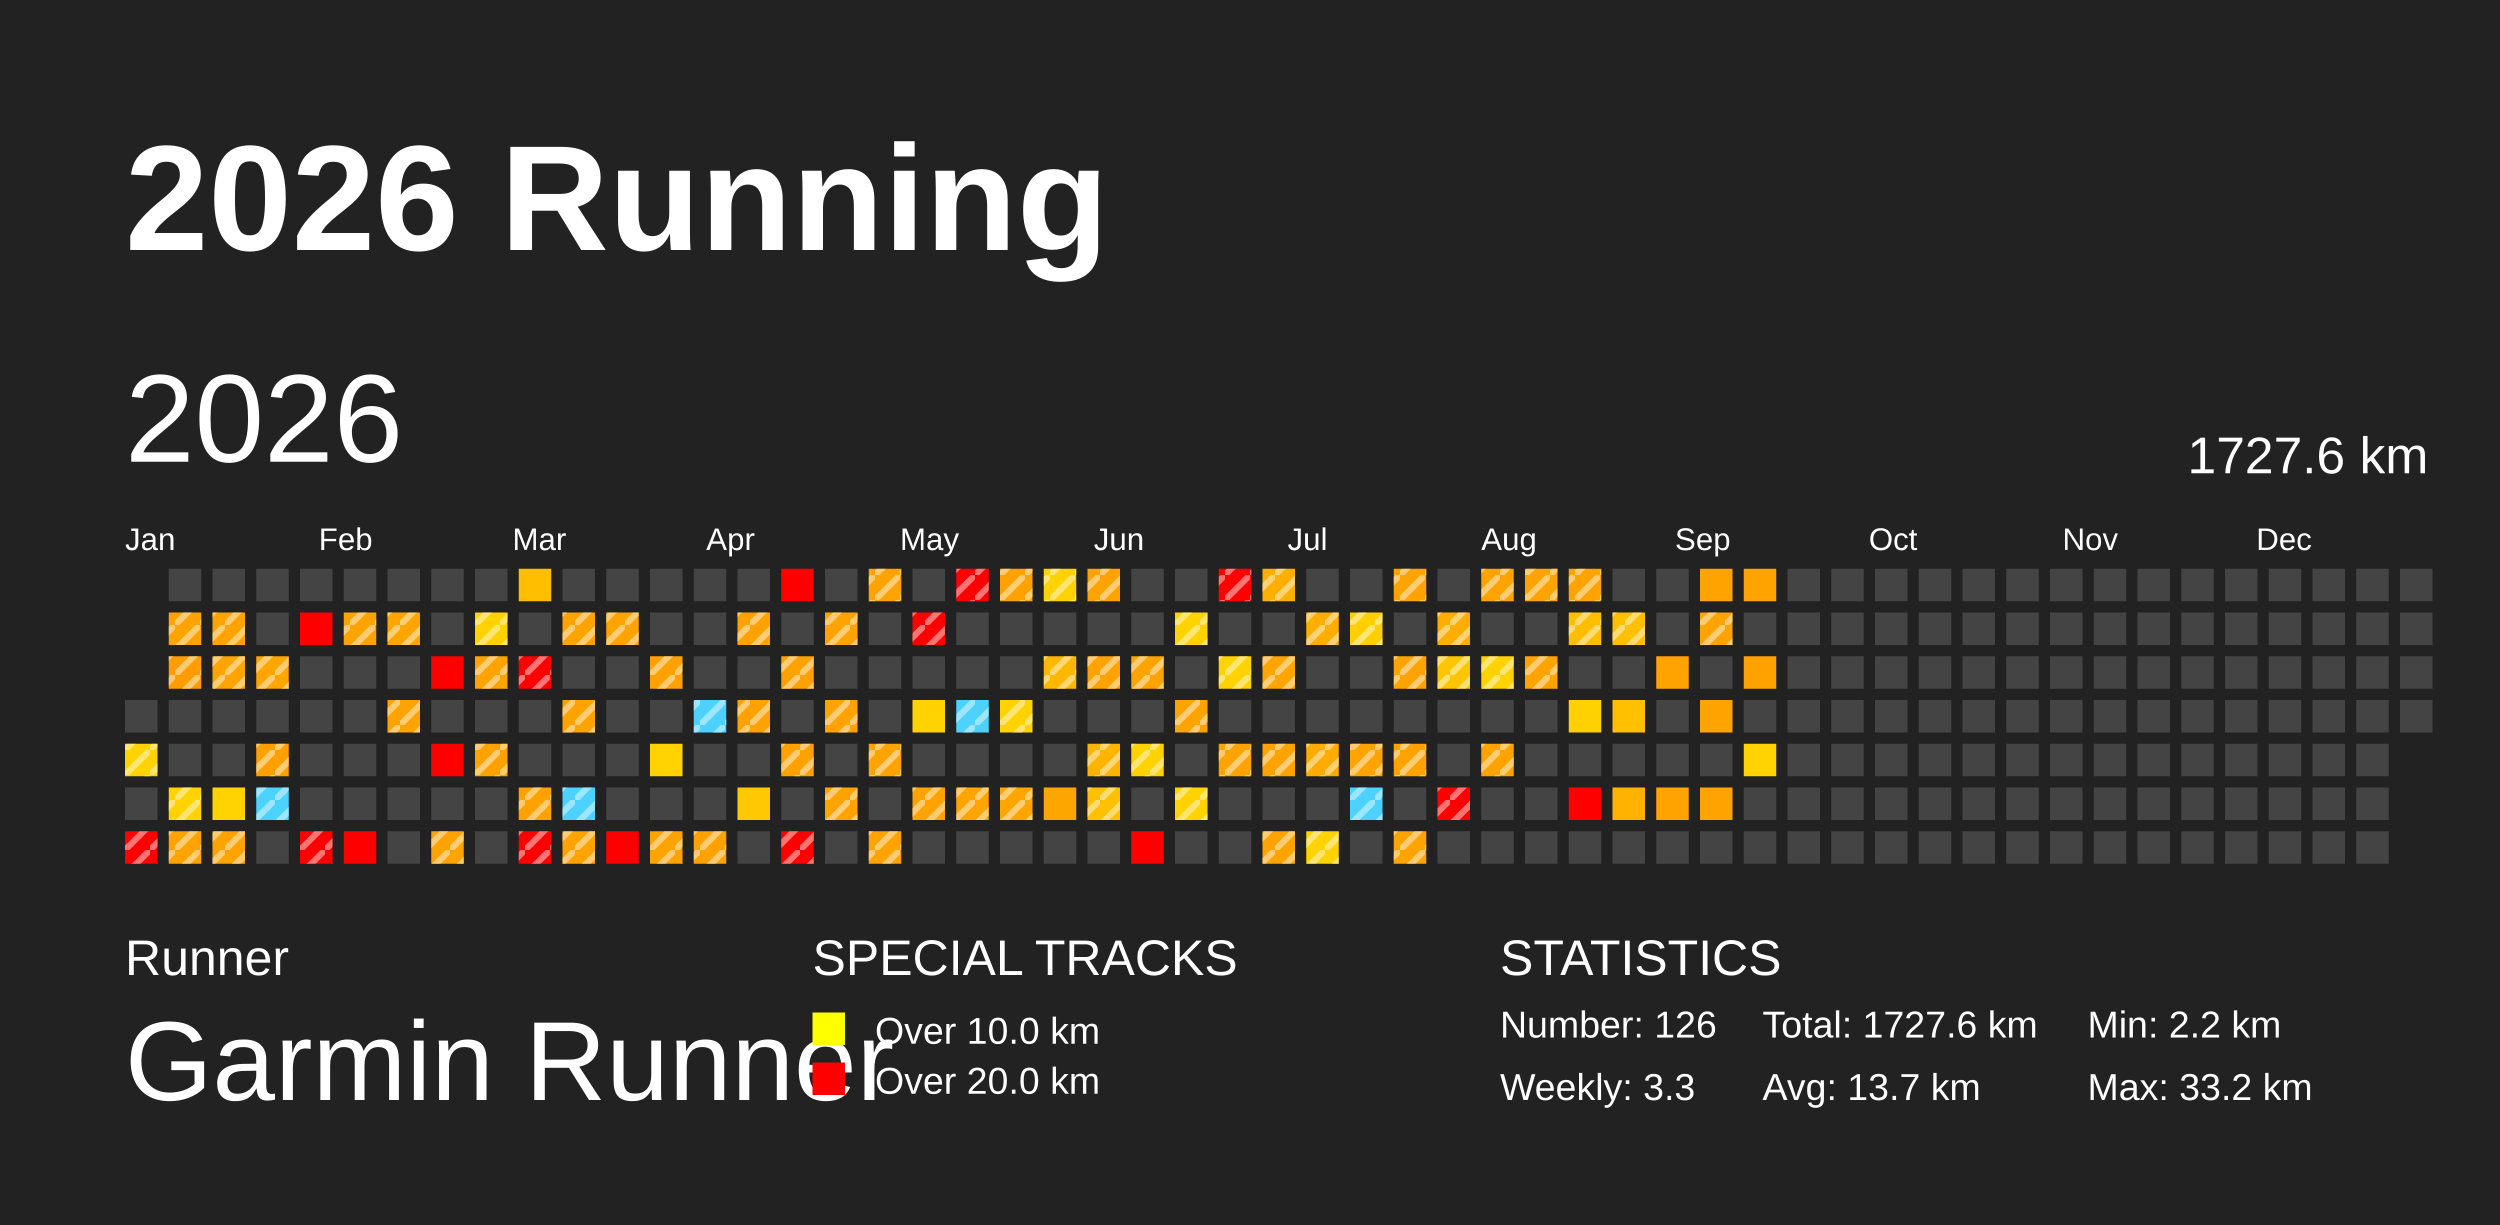
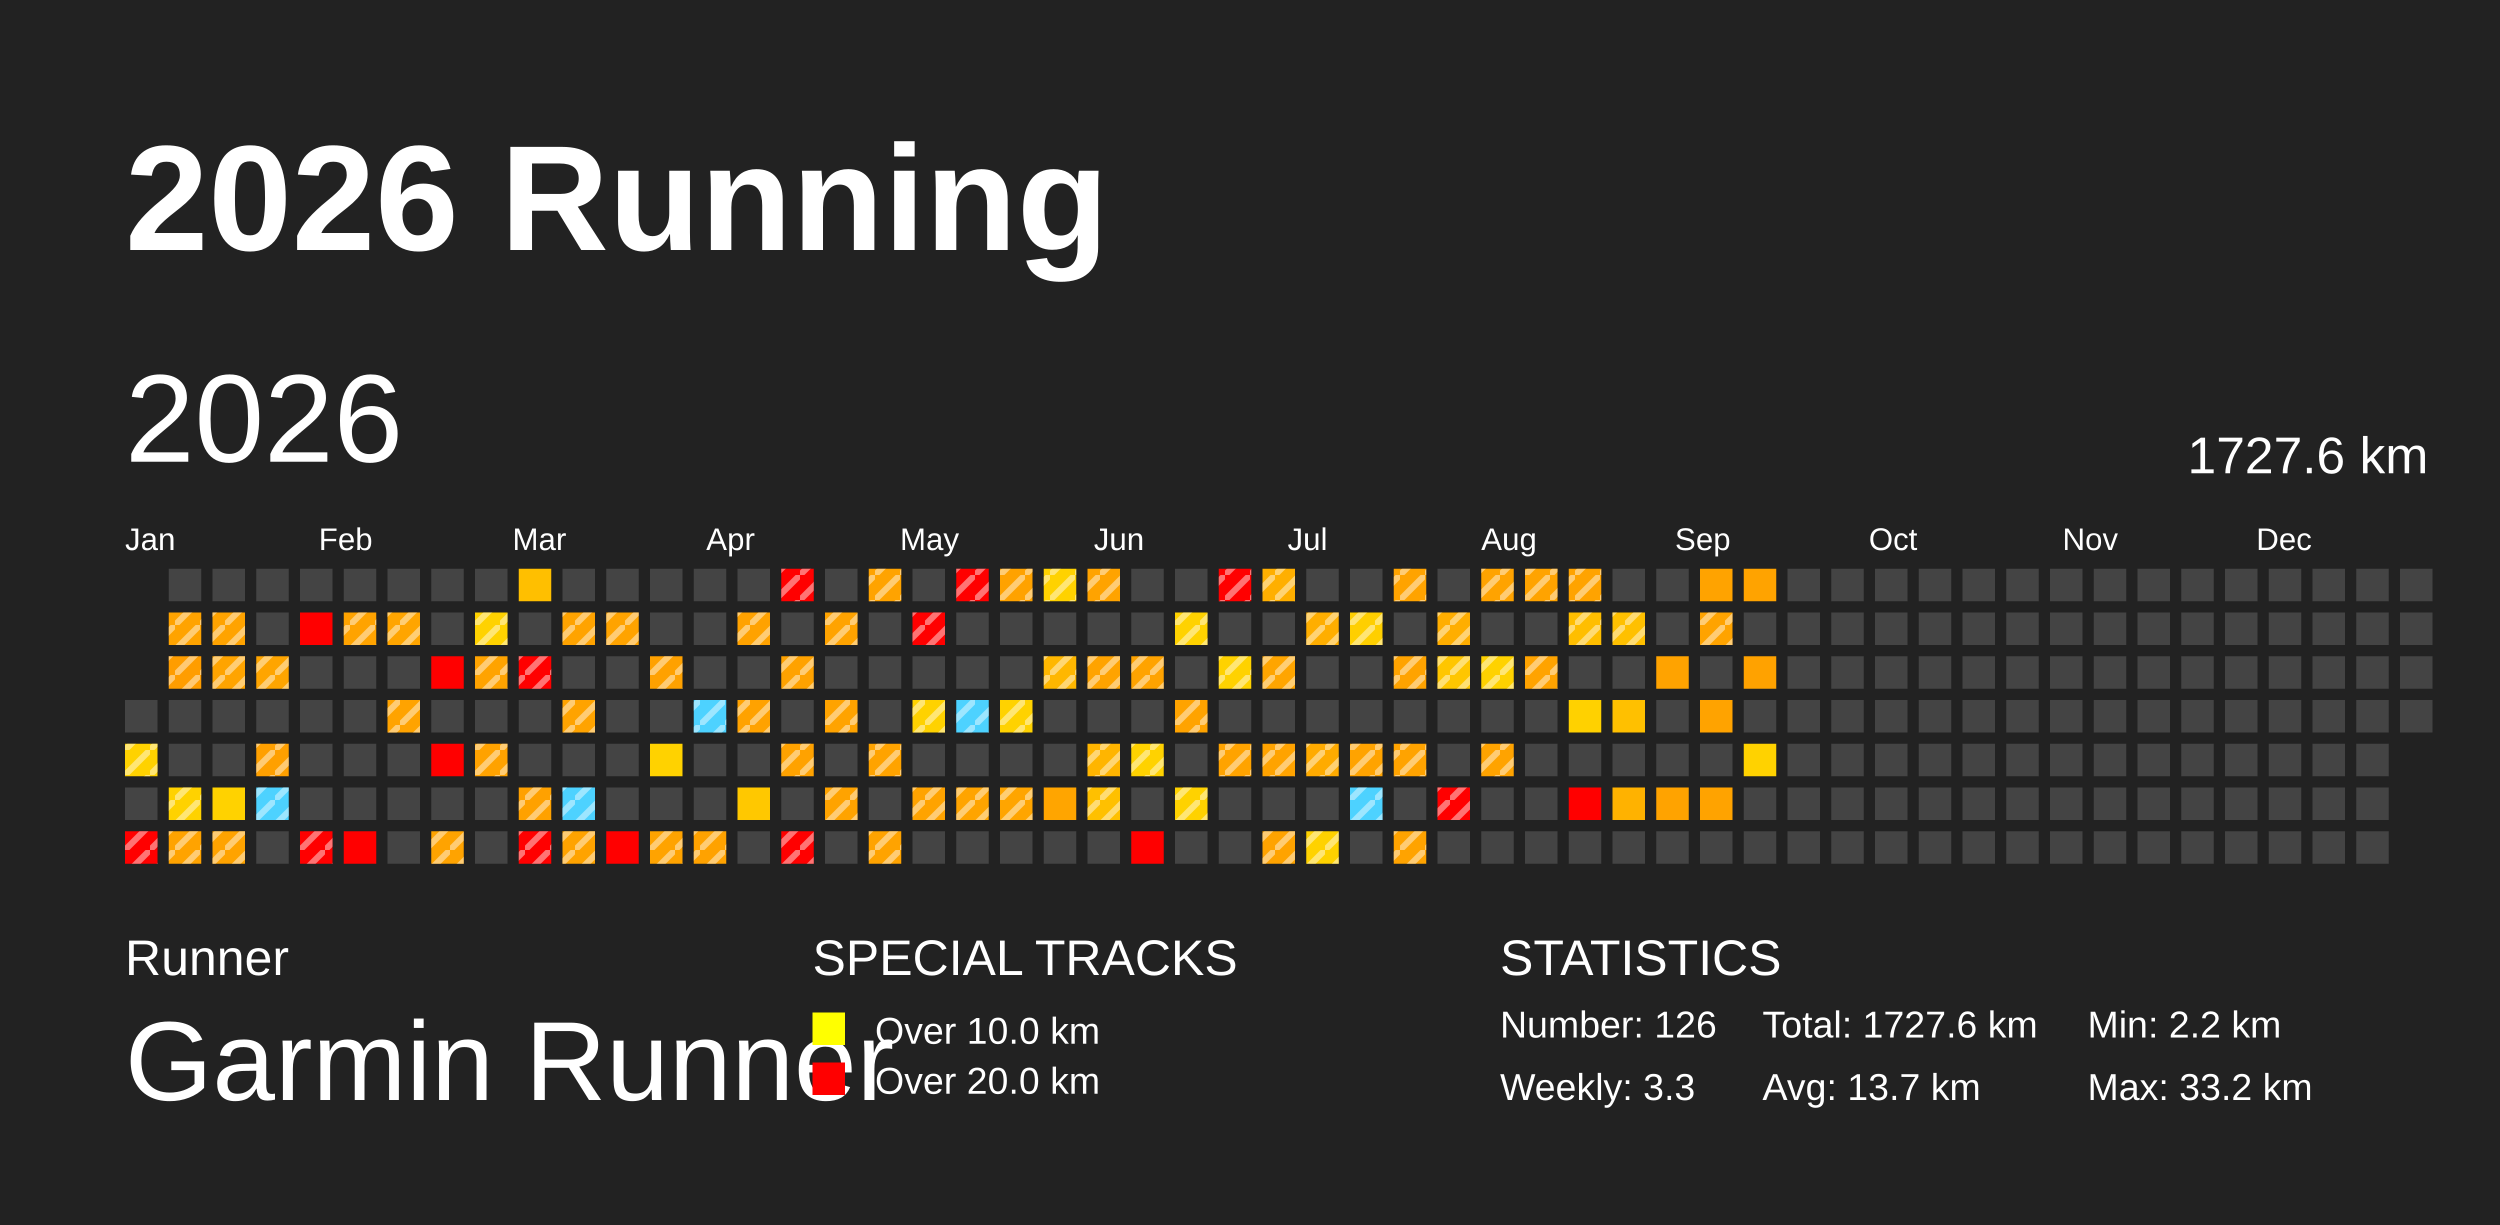
<svg xmlns="http://www.w3.org/2000/svg" baseProfile="full" height="98mm" version="1.1" viewBox="0,0,200,98" width="200mm">
  <defs>
    <pattern height="2" id="indoor-stripe" patternUnits="userSpaceOnUse" width="2">
      <line stroke="white" stroke-opacity="0.45" stroke-width="0.5" x1="0" x2="2" y1="2" y2="0" />
    </pattern>
  </defs>
  <rect fill="#222222" height="98" width="200" x="0" y="0" />
  <text fill="#FFFFFF" style="font-size:12px; font-family:Arial; font-weight:bold;" x="10" y="20">2026 Running</text>
  <text fill="#FFFFFF" style="font-size:4px; font-family:Arial" x="10" y="78">Runner</text>
  <text fill="#FFFFFF" style="font-size:9px; font-family:Arial" x="10" y="88">Garmin Runner</text>
  <text fill="#FFFFFF" style="font-size:4px; font-family:Arial" x="65" y="78">SPECIAL TRACKS</text>
  <rect fill="yellow" height="2.6" width="2.6" x="65" y="81" />
  <text fill="#FFFFFF" style="font-size:3px; font-family:Arial" x="70" y="83.5">Over 10.0 km</text>
  <rect fill="red" height="2.6" width="2.6" x="65" y="85" />
  <text fill="#FFFFFF" style="font-size:3px; font-family:Arial" x="70" y="87.5">Over 20.0 km</text>
  <text fill="#FFFFFF" style="font-size:4px; font-family:Arial" x="120" y="78">STATISTICS</text>
  <text fill="#FFFFFF" style="font-size:3px; font-family:Arial" x="120" y="83">Number: 126</text>
  <text fill="#FFFFFF" style="font-size:3px; font-family:Arial" x="120" y="88">Weekly: 3.3</text>
  <text fill="#FFFFFF" style="font-size:3px; font-family:Arial" x="141" y="83">Total: 1727.6 km</text>
  <text fill="#FFFFFF" style="font-size:3px; font-family:Arial" x="141" y="88">Avg: 13.7 km</text>
  <text fill="#FFFFFF" style="font-size:3px; font-family:Arial" x="167" y="83">Min: 2.2 km</text>
  <text fill="#FFFFFF" style="font-size:3px; font-family:Arial" x="167" y="88">Max: 33.2 km</text>
  <text dominant-baseline="hanging" fill="#FFFFFF" style="font-size:10.0px; font-family:Arial;" x="10" y="30">2026</text>
  <text dominant-baseline="hanging" fill="#FFFFFF" style="font-size:4.125px; font-family:Arial;" x="175" y="35">1727.6 km</text>
  <text fill="#FFFFFF" style="font-size:2.5px; font-family:Arial" x="10.0" y="44">Jan</text>
  <text fill="#FFFFFF" style="font-size:2.5px; font-family:Arial" x="25.5" y="44">Feb</text>
  <text fill="#FFFFFF" style="font-size:2.5px; font-family:Arial" x="41.0" y="44">Mar</text>
  <text fill="#FFFFFF" style="font-size:2.5px; font-family:Arial" x="56.5" y="44">Apr</text>
  <text fill="#FFFFFF" style="font-size:2.5px; font-family:Arial" x="72.0" y="44">May</text>
  <text fill="#FFFFFF" style="font-size:2.5px; font-family:Arial" x="87.5" y="44">Jun</text>
  <text fill="#FFFFFF" style="font-size:2.5px; font-family:Arial" x="103.0" y="44">Jul</text>
  <text fill="#FFFFFF" style="font-size:2.5px; font-family:Arial" x="118.5" y="44">Aug</text>
  <text fill="#FFFFFF" style="font-size:2.5px; font-family:Arial" x="134.0" y="44">Sep</text>
  <text fill="#FFFFFF" style="font-size:2.5px; font-family:Arial" x="149.5" y="44">Oct</text>
  <text fill="#FFFFFF" style="font-size:2.5px; font-family:Arial" x="165.0" y="44">Nov</text>
  <text fill="#FFFFFF" style="font-size:2.5px; font-family:Arial" x="180.5" y="44">Dec</text>
  <rect fill="#444444" height="2.6" width="2.6" x="10.0" y="56.0" />
  <rect fill="#ffd200" height="2.6" width="2.6" x="10.0" y="59.5" />
  <rect fill="url(#indoor-stripe)" height="2.6" style="pointer-events: none;" width="2.6" x="10.0" y="59.5" />
  <rect fill="#444444" height="2.6" width="2.6" x="10.0" y="63.0" />
  <rect fill="red" height="2.6" width="2.6" x="10.0" y="66.5" />
  <rect fill="url(#indoor-stripe)" height="2.6" style="pointer-events: none;" width="2.6" x="10.0" y="66.5" />
  <rect fill="#444444" height="2.6" width="2.6" x="13.5" y="45.5" />
  <rect fill="#ffa300" height="2.6" width="2.6" x="13.5" y="49.0" />
  <rect fill="url(#indoor-stripe)" height="2.6" style="pointer-events: none;" width="2.6" x="13.5" y="49.0" />
  <rect fill="#ff9d00" height="2.6" width="2.6" x="13.5" y="52.5" />
  <rect fill="url(#indoor-stripe)" height="2.6" style="pointer-events: none;" width="2.6" x="13.5" y="52.5" />
  <rect fill="#444444" height="2.6" width="2.6" x="13.5" y="56.0" />
  <rect fill="#444444" height="2.6" width="2.6" x="13.5" y="59.5" />
  <rect fill="#ffd200" height="2.6" width="2.6" x="13.5" y="63.0" />
  <rect fill="url(#indoor-stripe)" height="2.6" style="pointer-events: none;" width="2.6" x="13.5" y="63.0" />
  <rect fill="#ffa300" height="2.6" width="2.6" x="13.5" y="66.5" />
  <rect fill="url(#indoor-stripe)" height="2.6" style="pointer-events: none;" width="2.6" x="13.5" y="66.5" />
  <rect fill="#444444" height="2.6" width="2.6" x="17.0" y="45.5" />
  <rect fill="#ffa300" height="2.6" width="2.6" x="17.0" y="49.0" />
  <rect fill="url(#indoor-stripe)" height="2.6" style="pointer-events: none;" width="2.6" x="17.0" y="49.0" />
  <rect fill="#ffa400" height="2.6" width="2.6" x="17.0" y="52.5" />
  <rect fill="url(#indoor-stripe)" height="2.6" style="pointer-events: none;" width="2.6" x="17.0" y="52.5" />
  <rect fill="#444444" height="2.6" width="2.6" x="17.0" y="56.0" />
  <rect fill="#444444" height="2.6" width="2.6" x="17.0" y="59.5" />
  <rect fill="#ffd200" height="2.6" width="2.6" x="17.0" y="63.0" />
  <rect fill="#ffa300" height="2.6" width="2.6" x="17.0" y="66.5" />
  <rect fill="url(#indoor-stripe)" height="2.6" style="pointer-events: none;" width="2.6" x="17.0" y="66.5" />
  <rect fill="#444444" height="2.6" width="2.6" x="20.5" y="45.5" />
  <rect fill="#444444" height="2.6" width="2.6" x="20.5" y="49.0" />
  <rect fill="#ffa500" height="2.6" width="2.6" x="20.5" y="52.5" />
  <rect fill="url(#indoor-stripe)" height="2.6" style="pointer-events: none;" width="2.6" x="20.5" y="52.5" />
  <rect fill="#444444" height="2.6" width="2.6" x="20.5" y="56.0" />
  <rect fill="#ffa000" height="2.6" width="2.6" x="20.5" y="59.5" />
  <rect fill="url(#indoor-stripe)" height="2.6" style="pointer-events: none;" width="2.6" x="20.5" y="59.5" />
  <rect fill="#4dd2ff" height="2.6" width="2.6" x="20.5" y="63.0" />
  <rect fill="url(#indoor-stripe)" height="2.6" style="pointer-events: none;" width="2.6" x="20.5" y="63.0" />
  <rect fill="#444444" height="2.6" width="2.6" x="20.5" y="66.5" />
  <rect fill="#444444" height="2.6" width="2.6" x="24.0" y="45.5" />
  <rect fill="red" height="2.6" width="2.6" x="24.0" y="49.0" />
  <rect fill="#444444" height="2.6" width="2.6" x="24.0" y="52.5" />
  <rect fill="#444444" height="2.6" width="2.6" x="24.0" y="56.0" />
  <rect fill="#444444" height="2.6" width="2.6" x="24.0" y="59.5" />
  <rect fill="#444444" height="2.6" width="2.6" x="24.0" y="63.0" />
  <rect fill="red" height="2.6" width="2.6" x="24.0" y="66.5" />
  <rect fill="url(#indoor-stripe)" height="2.6" style="pointer-events: none;" width="2.6" x="24.0" y="66.5" />
  <rect fill="#444444" height="2.6" width="2.6" x="27.5" y="45.5" />
  <rect fill="#ffa300" height="2.6" width="2.6" x="27.5" y="49.0" />
  <rect fill="url(#indoor-stripe)" height="2.6" style="pointer-events: none;" width="2.6" x="27.5" y="49.0" />
  <rect fill="#444444" height="2.6" width="2.6" x="27.5" y="52.5" />
  <rect fill="#444444" height="2.6" width="2.6" x="27.5" y="56.0" />
  <rect fill="#444444" height="2.6" width="2.6" x="27.5" y="59.5" />
  <rect fill="#444444" height="2.6" width="2.6" x="27.5" y="63.0" />
  <rect fill="red" height="2.6" width="2.6" x="27.5" y="66.5" />
  <rect fill="#444444" height="2.6" width="2.6" x="31.0" y="45.5" />
  <rect fill="#ffa500" height="2.6" width="2.6" x="31.0" y="49.0" />
  <rect fill="url(#indoor-stripe)" height="2.6" style="pointer-events: none;" width="2.6" x="31.0" y="49.0" />
  <rect fill="#444444" height="2.6" width="2.6" x="31.0" y="52.5" />
  <rect fill="#ffa300" height="2.6" width="2.6" x="31.0" y="56.0" />
  <rect fill="url(#indoor-stripe)" height="2.6" style="pointer-events: none;" width="2.6" x="31.0" y="56.0" />
  <rect fill="#444444" height="2.6" width="2.6" x="31.0" y="59.5" />
  <rect fill="#444444" height="2.6" width="2.6" x="31.0" y="63.0" />
  <rect fill="#444444" height="2.6" width="2.6" x="31.0" y="66.5" />
  <rect fill="#444444" height="2.6" width="2.6" x="34.5" y="45.5" />
  <rect fill="#444444" height="2.6" width="2.6" x="34.5" y="49.0" />
  <rect fill="red" height="2.6" width="2.6" x="34.5" y="52.5" />
  <rect fill="#444444" height="2.6" width="2.6" x="34.5" y="56.0" />
  <rect fill="red" height="2.6" width="2.6" x="34.5" y="59.5" />
  <rect fill="#444444" height="2.6" width="2.6" x="34.5" y="63.0" />
  <rect fill="#ffa300" height="2.6" width="2.6" x="34.5" y="66.5" />
  <rect fill="url(#indoor-stripe)" height="2.6" style="pointer-events: none;" width="2.6" x="34.5" y="66.5" />
  <rect fill="#444444" height="2.6" width="2.6" x="38.0" y="45.5" />
  <rect fill="#ffd200" height="2.6" width="2.6" x="38.0" y="49.0" />
  <rect fill="url(#indoor-stripe)" height="2.6" style="pointer-events: none;" width="2.6" x="38.0" y="49.0" />
  <rect fill="#ffa300" height="2.6" width="2.6" x="38.0" y="52.5" />
  <rect fill="url(#indoor-stripe)" height="2.6" style="pointer-events: none;" width="2.6" x="38.0" y="52.5" />
  <rect fill="#444444" height="2.6" width="2.6" x="38.0" y="56.0" />
  <rect fill="#ffa200" height="2.6" width="2.6" x="38.0" y="59.5" />
  <rect fill="url(#indoor-stripe)" height="2.6" style="pointer-events: none;" width="2.6" x="38.0" y="59.5" />
  <rect fill="#444444" height="2.6" width="2.6" x="38.0" y="63.0" />
  <rect fill="#444444" height="2.6" width="2.6" x="38.0" y="66.5" />
  <rect fill="#ffbf00" height="2.6" width="2.6" x="41.5" y="45.5" />
  <rect fill="#444444" height="2.6" width="2.6" x="41.5" y="49.0" />
  <rect fill="red" height="2.6" width="2.6" x="41.5" y="52.5" />
  <rect fill="url(#indoor-stripe)" height="2.6" style="pointer-events: none;" width="2.6" x="41.5" y="52.5" />
  <rect fill="#444444" height="2.6" width="2.6" x="41.5" y="56.0" />
  <rect fill="#444444" height="2.6" width="2.6" x="41.5" y="59.5" />
  <rect fill="#ffa100" height="2.6" width="2.6" x="41.5" y="63.0" />
  <rect fill="url(#indoor-stripe)" height="2.6" style="pointer-events: none;" width="2.6" x="41.5" y="63.0" />
  <rect fill="red" height="2.6" width="2.6" x="41.5" y="66.5" />
  <rect fill="url(#indoor-stripe)" height="2.6" style="pointer-events: none;" width="2.6" x="41.5" y="66.5" />
  <rect fill="#444444" height="2.6" width="2.6" x="45.0" y="45.5" />
  <rect fill="#ffa300" height="2.6" width="2.6" x="45.0" y="49.0" />
  <rect fill="url(#indoor-stripe)" height="2.6" style="pointer-events: none;" width="2.6" x="45.0" y="49.0" />
  <rect fill="#444444" height="2.6" width="2.6" x="45.0" y="52.5" />
  <rect fill="#ffa300" height="2.6" width="2.6" x="45.0" y="56.0" />
  <rect fill="url(#indoor-stripe)" height="2.6" style="pointer-events: none;" width="2.6" x="45.0" y="56.0" />
  <rect fill="#444444" height="2.6" width="2.6" x="45.0" y="59.5" />
  <rect fill="#4dd2ff" height="2.6" width="2.6" x="45.0" y="63.0" />
  <rect fill="url(#indoor-stripe)" height="2.6" style="pointer-events: none;" width="2.6" x="45.0" y="63.0" />
  <rect fill="#ffa300" height="2.6" width="2.6" x="45.0" y="66.5" />
  <rect fill="url(#indoor-stripe)" height="2.6" style="pointer-events: none;" width="2.6" x="45.0" y="66.5" />
  <rect fill="#444444" height="2.6" width="2.6" x="48.5" y="45.5" />
  <rect fill="#ffa300" height="2.6" width="2.6" x="48.5" y="49.0" />
  <rect fill="url(#indoor-stripe)" height="2.6" style="pointer-events: none;" width="2.6" x="48.5" y="49.0" />
  <rect fill="#444444" height="2.6" width="2.6" x="48.5" y="52.5" />
  <rect fill="#444444" height="2.6" width="2.6" x="48.5" y="56.0" />
  <rect fill="#444444" height="2.6" width="2.6" x="48.5" y="59.5" />
  <rect fill="#444444" height="2.6" width="2.6" x="48.5" y="63.0" />
  <rect fill="red" height="2.6" width="2.6" x="48.5" y="66.5" />
  <rect fill="#444444" height="2.6" width="2.6" x="52.0" y="45.5" />
  <rect fill="#444444" height="2.6" width="2.6" x="52.0" y="49.0" />
  <rect fill="#ffa100" height="2.6" width="2.6" x="52.0" y="52.5" />
  <rect fill="url(#indoor-stripe)" height="2.6" style="pointer-events: none;" width="2.6" x="52.0" y="52.5" />
  <rect fill="#444444" height="2.6" width="2.6" x="52.0" y="56.0" />
  <rect fill="#ffd200" height="2.6" width="2.6" x="52.0" y="59.5" />
  <rect fill="#444444" height="2.6" width="2.6" x="52.0" y="63.0" />
  <rect fill="#ffa300" height="2.6" width="2.6" x="52.0" y="66.5" />
  <rect fill="url(#indoor-stripe)" height="2.6" style="pointer-events: none;" width="2.6" x="52.0" y="66.5" />
  <rect fill="#444444" height="2.6" width="2.6" x="55.5" y="45.5" />
  <rect fill="#444444" height="2.6" width="2.6" x="55.5" y="49.0" />
  <rect fill="#444444" height="2.6" width="2.6" x="55.5" y="52.5" />
  <rect fill="#4dd2ff" height="2.6" width="2.6" x="55.5" y="56.0" />
  <rect fill="url(#indoor-stripe)" height="2.6" style="pointer-events: none;" width="2.6" x="55.5" y="56.0" />
  <rect fill="#444444" height="2.6" width="2.6" x="55.5" y="59.5" />
  <rect fill="#444444" height="2.6" width="2.6" x="55.5" y="63.0" />
  <rect fill="#ffa200" height="2.6" width="2.6" x="55.5" y="66.5" />
  <rect fill="url(#indoor-stripe)" height="2.6" style="pointer-events: none;" width="2.6" x="55.5" y="66.5" />
  <rect fill="#444444" height="2.6" width="2.6" x="59.0" y="45.5" />
  <rect fill="#ffa200" height="2.6" width="2.6" x="59.0" y="49.0" />
  <rect fill="url(#indoor-stripe)" height="2.6" style="pointer-events: none;" width="2.6" x="59.0" y="49.0" />
  <rect fill="#444444" height="2.6" width="2.6" x="59.0" y="52.5" />
  <rect fill="#ffa200" height="2.6" width="2.6" x="59.0" y="56.0" />
  <rect fill="url(#indoor-stripe)" height="2.6" style="pointer-events: none;" width="2.6" x="59.0" y="56.0" />
  <rect fill="#444444" height="2.6" width="2.6" x="59.0" y="59.5" />
  <rect fill="#ffc800" height="2.6" width="2.6" x="59.0" y="63.0" />
  <rect fill="#444444" height="2.6" width="2.6" x="59.0" y="66.5" />
  <rect fill="red" height="2.6" width="2.6" x="62.5" y="45.5" />
+   <rect fill="url(#indoor-stripe)" height="2.6" style="pointer-events: none;" width="2.6" x="62.5" y="45.5" />
  <rect fill="#444444" height="2.6" width="2.6" x="62.5" y="49.0" />
  <rect fill="#ffa200" height="2.6" width="2.6" x="62.5" y="52.5" />
  <rect fill="url(#indoor-stripe)" height="2.6" style="pointer-events: none;" width="2.6" x="62.5" y="52.5" />
  <rect fill="#444444" height="2.6" width="2.6" x="62.5" y="56.0" />
  <rect fill="#ffa200" height="2.6" width="2.6" x="62.5" y="59.5" />
  <rect fill="url(#indoor-stripe)" height="2.6" style="pointer-events: none;" width="2.6" x="62.5" y="59.5" />
  <rect fill="#444444" height="2.6" width="2.6" x="62.5" y="63.0" />
  <rect fill="red" height="2.6" width="2.6" x="62.5" y="66.5" />
  <rect fill="url(#indoor-stripe)" height="2.6" style="pointer-events: none;" width="2.6" x="62.5" y="66.5" />
  <rect fill="#444444" height="2.6" width="2.6" x="66.0" y="45.5" />
  <rect fill="#ffa300" height="2.6" width="2.6" x="66.0" y="49.0" />
  <rect fill="url(#indoor-stripe)" height="2.6" style="pointer-events: none;" width="2.6" x="66.0" y="49.0" />
  <rect fill="#444444" height="2.6" width="2.6" x="66.0" y="52.5" />
  <rect fill="#ffa300" height="2.6" width="2.6" x="66.0" y="56.0" />
  <rect fill="url(#indoor-stripe)" height="2.6" style="pointer-events: none;" width="2.6" x="66.0" y="56.0" />
  <rect fill="#444444" height="2.6" width="2.6" x="66.0" y="59.5" />
  <rect fill="#ffa300" height="2.6" width="2.6" x="66.0" y="63.0" />
  <rect fill="url(#indoor-stripe)" height="2.6" style="pointer-events: none;" width="2.6" x="66.0" y="63.0" />
  <rect fill="#444444" height="2.6" width="2.6" x="66.0" y="66.5" />
  <rect fill="#ffa300" height="2.6" width="2.6" x="69.5" y="45.5" />
  <rect fill="url(#indoor-stripe)" height="2.6" style="pointer-events: none;" width="2.6" x="69.5" y="45.5" />
  <rect fill="#444444" height="2.6" width="2.6" x="69.5" y="49.0" />
  <rect fill="#444444" height="2.6" width="2.6" x="69.5" y="52.5" />
  <rect fill="#444444" height="2.6" width="2.6" x="69.5" y="56.0" />
  <rect fill="#ffa300" height="2.6" width="2.6" x="69.5" y="59.5" />
  <rect fill="url(#indoor-stripe)" height="2.6" style="pointer-events: none;" width="2.6" x="69.5" y="59.5" />
  <rect fill="#444444" height="2.6" width="2.6" x="69.5" y="63.0" />
  <rect fill="#ffa300" height="2.6" width="2.6" x="69.5" y="66.5" />
  <rect fill="url(#indoor-stripe)" height="2.6" style="pointer-events: none;" width="2.6" x="69.5" y="66.5" />
  <rect fill="#444444" height="2.6" width="2.6" x="73.0" y="45.5" />
  <rect fill="red" height="2.6" width="2.6" x="73.0" y="49.0" />
  <rect fill="url(#indoor-stripe)" height="2.6" style="pointer-events: none;" width="2.6" x="73.0" y="49.0" />
  <rect fill="#444444" height="2.6" width="2.6" x="73.0" y="52.5" />
  <rect fill="#ffd200" height="2.6" width="2.6" x="73.0" y="56.0" />
+   <rect fill="url(#indoor-stripe)" height="2.6" style="pointer-events: none;" width="2.6" x="73.0" y="56.0" />
  <rect fill="#444444" height="2.6" width="2.6" x="73.0" y="59.5" />
  <rect fill="#ffa300" height="2.6" width="2.6" x="73.0" y="63.0" />
  <rect fill="url(#indoor-stripe)" height="2.6" style="pointer-events: none;" width="2.6" x="73.0" y="63.0" />
  <rect fill="#444444" height="2.6" width="2.6" x="73.0" y="66.5" />
  <rect fill="red" height="2.6" width="2.6" x="76.5" y="45.5" />
  <rect fill="url(#indoor-stripe)" height="2.6" style="pointer-events: none;" width="2.6" x="76.5" y="45.5" />
  <rect fill="#444444" height="2.6" width="2.6" x="76.5" y="49.0" />
  <rect fill="#444444" height="2.6" width="2.6" x="76.5" y="52.5" />
  <rect fill="#4dd2ff" height="2.6" width="2.6" x="76.5" y="56.0" />
  <rect fill="url(#indoor-stripe)" height="2.6" style="pointer-events: none;" width="2.6" x="76.5" y="56.0" />
  <rect fill="#444444" height="2.6" width="2.6" x="76.5" y="59.5" />
  <rect fill="#ffa400" height="2.6" width="2.6" x="76.5" y="63.0" />
  <rect fill="url(#indoor-stripe)" height="2.6" style="pointer-events: none;" width="2.6" x="76.5" y="63.0" />
  <rect fill="#444444" height="2.6" width="2.6" x="76.5" y="66.5" />
  <rect fill="#ffa200" height="2.6" width="2.6" x="80.0" y="45.5" />
  <rect fill="url(#indoor-stripe)" height="2.6" style="pointer-events: none;" width="2.6" x="80.0" y="45.5" />
  <rect fill="#444444" height="2.6" width="2.6" x="80.0" y="49.0" />
  <rect fill="#444444" height="2.6" width="2.6" x="80.0" y="52.5" />
  <rect fill="#ffd200" height="2.6" width="2.6" x="80.0" y="56.0" />
  <rect fill="url(#indoor-stripe)" height="2.6" style="pointer-events: none;" width="2.6" x="80.0" y="56.0" />
  <rect fill="#444444" height="2.6" width="2.6" x="80.0" y="59.5" />
  <rect fill="#ffa500" height="2.6" width="2.6" x="80.0" y="63.0" />
  <rect fill="url(#indoor-stripe)" height="2.6" style="pointer-events: none;" width="2.6" x="80.0" y="63.0" />
  <rect fill="#444444" height="2.6" width="2.6" x="80.0" y="66.5" />
  <rect fill="#ffd200" height="2.6" width="2.6" x="83.5" y="45.5" />
  <rect fill="url(#indoor-stripe)" height="2.6" style="pointer-events: none;" width="2.6" x="83.5" y="45.5" />
  <rect fill="#444444" height="2.6" width="2.6" x="83.5" y="49.0" />
  <rect fill="#ffb700" height="2.6" width="2.6" x="83.5" y="52.5" />
  <rect fill="url(#indoor-stripe)" height="2.6" style="pointer-events: none;" width="2.6" x="83.5" y="52.5" />
  <rect fill="#444444" height="2.6" width="2.6" x="83.5" y="56.0" />
  <rect fill="#444444" height="2.6" width="2.6" x="83.5" y="59.5" />
  <rect fill="#ffa500" height="2.6" width="2.6" x="83.5" y="63.0" />
  <rect fill="#444444" height="2.6" width="2.6" x="83.5" y="66.5" />
  <rect fill="#ffa300" height="2.6" width="2.6" x="87.0" y="45.5" />
  <rect fill="url(#indoor-stripe)" height="2.6" style="pointer-events: none;" width="2.6" x="87.0" y="45.5" />
  <rect fill="#444444" height="2.6" width="2.6" x="87.0" y="49.0" />
  <rect fill="#ffa300" height="2.6" width="2.6" x="87.0" y="52.5" />
  <rect fill="url(#indoor-stripe)" height="2.6" style="pointer-events: none;" width="2.6" x="87.0" y="52.5" />
  <rect fill="#444444" height="2.6" width="2.6" x="87.0" y="56.0" />
  <rect fill="#ffb500" height="2.6" width="2.6" x="87.0" y="59.5" />
  <rect fill="url(#indoor-stripe)" height="2.6" style="pointer-events: none;" width="2.6" x="87.0" y="59.5" />
  <rect fill="#ffc000" height="2.6" width="2.6" x="87.0" y="63.0" />
  <rect fill="url(#indoor-stripe)" height="2.6" style="pointer-events: none;" width="2.6" x="87.0" y="63.0" />
  <rect fill="#444444" height="2.6" width="2.6" x="87.0" y="66.5" />
  <rect fill="#444444" height="2.6" width="2.6" x="90.5" y="45.5" />
  <rect fill="#444444" height="2.6" width="2.6" x="90.5" y="49.0" />
  <rect fill="#ffa300" height="2.6" width="2.6" x="90.5" y="52.5" />
  <rect fill="url(#indoor-stripe)" height="2.6" style="pointer-events: none;" width="2.6" x="90.5" y="52.5" />
  <rect fill="#444444" height="2.6" width="2.6" x="90.5" y="56.0" />
  <rect fill="#ffd200" height="2.6" width="2.6" x="90.5" y="59.5" />
  <rect fill="url(#indoor-stripe)" height="2.6" style="pointer-events: none;" width="2.6" x="90.5" y="59.5" />
  <rect fill="#444444" height="2.6" width="2.6" x="90.5" y="63.0" />
  <rect fill="red" height="2.6" width="2.6" x="90.5" y="66.5" />
  <rect fill="#444444" height="2.6" width="2.6" x="94.0" y="45.5" />
  <rect fill="#ffd200" height="2.6" width="2.6" x="94.0" y="49.0" />
  <rect fill="url(#indoor-stripe)" height="2.6" style="pointer-events: none;" width="2.6" x="94.0" y="49.0" />
  <rect fill="#444444" height="2.6" width="2.6" x="94.0" y="52.5" />
  <rect fill="#ffa300" height="2.6" width="2.6" x="94.0" y="56.0" />
  <rect fill="url(#indoor-stripe)" height="2.6" style="pointer-events: none;" width="2.6" x="94.0" y="56.0" />
  <rect fill="#444444" height="2.6" width="2.6" x="94.0" y="59.5" />
  <rect fill="#ffd200" height="2.6" width="2.6" x="94.0" y="63.0" />
  <rect fill="url(#indoor-stripe)" height="2.6" style="pointer-events: none;" width="2.6" x="94.0" y="63.0" />
  <rect fill="#444444" height="2.6" width="2.6" x="94.0" y="66.5" />
  <rect fill="red" height="2.6" width="2.6" x="97.5" y="45.5" />
  <rect fill="url(#indoor-stripe)" height="2.6" style="pointer-events: none;" width="2.6" x="97.5" y="45.5" />
  <rect fill="#444444" height="2.6" width="2.6" x="97.5" y="49.0" />
  <rect fill="#ffd200" height="2.6" width="2.6" x="97.5" y="52.5" />
  <rect fill="url(#indoor-stripe)" height="2.6" style="pointer-events: none;" width="2.6" x="97.5" y="52.5" />
  <rect fill="#444444" height="2.6" width="2.6" x="97.5" y="56.0" />
  <rect fill="#ffa300" height="2.6" width="2.6" x="97.5" y="59.5" />
  <rect fill="url(#indoor-stripe)" height="2.6" style="pointer-events: none;" width="2.6" x="97.5" y="59.5" />
  <rect fill="#444444" height="2.6" width="2.6" x="97.5" y="63.0" />
  <rect fill="#444444" height="2.6" width="2.6" x="97.5" y="66.5" />
  <rect fill="#ffaf00" height="2.6" width="2.6" x="101.0" y="45.5" />
  <rect fill="url(#indoor-stripe)" height="2.6" style="pointer-events: none;" width="2.6" x="101.0" y="45.5" />
  <rect fill="#444444" height="2.6" width="2.6" x="101.0" y="49.0" />
  <rect fill="#ffa500" height="2.6" width="2.6" x="101.0" y="52.5" />
  <rect fill="url(#indoor-stripe)" height="2.6" style="pointer-events: none;" width="2.6" x="101.0" y="52.5" />
  <rect fill="#444444" height="2.6" width="2.6" x="101.0" y="56.0" />
  <rect fill="#ffa300" height="2.6" width="2.6" x="101.0" y="59.5" />
  <rect fill="url(#indoor-stripe)" height="2.6" style="pointer-events: none;" width="2.6" x="101.0" y="59.5" />
  <rect fill="#444444" height="2.6" width="2.6" x="101.0" y="63.0" />
  <rect fill="#ffa300" height="2.6" width="2.6" x="101.0" y="66.5" />
  <rect fill="url(#indoor-stripe)" height="2.6" style="pointer-events: none;" width="2.6" x="101.0" y="66.5" />
  <rect fill="#444444" height="2.6" width="2.6" x="104.5" y="45.5" />
  <rect fill="#ffae00" height="2.6" width="2.6" x="104.5" y="49.0" />
  <rect fill="url(#indoor-stripe)" height="2.6" style="pointer-events: none;" width="2.6" x="104.5" y="49.0" />
  <rect fill="#444444" height="2.6" width="2.6" x="104.5" y="52.5" />
  <rect fill="#444444" height="2.6" width="2.6" x="104.5" y="56.0" />
  <rect fill="#ffab00" height="2.6" width="2.6" x="104.5" y="59.5" />
  <rect fill="url(#indoor-stripe)" height="2.6" style="pointer-events: none;" width="2.6" x="104.5" y="59.5" />
  <rect fill="#444444" height="2.6" width="2.6" x="104.5" y="63.0" />
  <rect fill="#ffd200" height="2.6" width="2.6" x="104.5" y="66.5" />
  <rect fill="url(#indoor-stripe)" height="2.6" style="pointer-events: none;" width="2.6" x="104.5" y="66.5" />
  <rect fill="#444444" height="2.6" width="2.6" x="108.0" y="45.5" />
  <rect fill="#ffcf00" height="2.6" width="2.6" x="108.0" y="49.0" />
  <rect fill="url(#indoor-stripe)" height="2.6" style="pointer-events: none;" width="2.6" x="108.0" y="49.0" />
  <rect fill="#444444" height="2.6" width="2.6" x="108.0" y="52.5" />
  <rect fill="#444444" height="2.6" width="2.6" x="108.0" y="56.0" />
  <rect fill="#ffa300" height="2.6" width="2.6" x="108.0" y="59.5" />
  <rect fill="url(#indoor-stripe)" height="2.6" style="pointer-events: none;" width="2.6" x="108.0" y="59.5" />
  <rect fill="#4dd2ff" height="2.6" width="2.6" x="108.0" y="63.0" />
  <rect fill="url(#indoor-stripe)" height="2.6" style="pointer-events: none;" width="2.6" x="108.0" y="63.0" />
  <rect fill="#444444" height="2.6" width="2.6" x="108.0" y="66.5" />
  <rect fill="#ffa300" height="2.6" width="2.6" x="111.5" y="45.5" />
  <rect fill="url(#indoor-stripe)" height="2.6" style="pointer-events: none;" width="2.6" x="111.5" y="45.5" />
  <rect fill="#444444" height="2.6" width="2.6" x="111.5" y="49.0" />
  <rect fill="#ffa300" height="2.6" width="2.6" x="111.5" y="52.5" />
  <rect fill="url(#indoor-stripe)" height="2.6" style="pointer-events: none;" width="2.6" x="111.5" y="52.5" />
  <rect fill="#444444" height="2.6" width="2.6" x="111.5" y="56.0" />
  <rect fill="#ffa300" height="2.6" width="2.6" x="111.5" y="59.5" />
  <rect fill="url(#indoor-stripe)" height="2.6" style="pointer-events: none;" width="2.6" x="111.5" y="59.5" />
  <rect fill="#444444" height="2.6" width="2.6" x="111.5" y="63.0" />
  <rect fill="#ffa300" height="2.6" width="2.6" x="111.5" y="66.5" />
  <rect fill="url(#indoor-stripe)" height="2.6" style="pointer-events: none;" width="2.6" x="111.5" y="66.5" />
  <rect fill="#444444" height="2.6" width="2.6" x="115.0" y="45.5" />
  <rect fill="#ffae00" height="2.6" width="2.6" x="115.0" y="49.0" />
  <rect fill="url(#indoor-stripe)" height="2.6" style="pointer-events: none;" width="2.6" x="115.0" y="49.0" />
  <rect fill="#ffc600" height="2.6" width="2.6" x="115.0" y="52.5" />
  <rect fill="url(#indoor-stripe)" height="2.6" style="pointer-events: none;" width="2.6" x="115.0" y="52.5" />
  <rect fill="#444444" height="2.6" width="2.6" x="115.0" y="56.0" />
  <rect fill="#444444" height="2.6" width="2.6" x="115.0" y="59.5" />
  <rect fill="red" height="2.6" width="2.6" x="115.0" y="63.0" />
  <rect fill="url(#indoor-stripe)" height="2.6" style="pointer-events: none;" width="2.6" x="115.0" y="63.0" />
  <rect fill="#444444" height="2.6" width="2.6" x="115.0" y="66.5" />
  <rect fill="#ffa300" height="2.6" width="2.6" x="118.5" y="45.5" />
  <rect fill="url(#indoor-stripe)" height="2.6" style="pointer-events: none;" width="2.6" x="118.5" y="45.5" />
  <rect fill="#444444" height="2.6" width="2.6" x="118.5" y="49.0" />
  <rect fill="#ffd200" height="2.6" width="2.6" x="118.5" y="52.5" />
  <rect fill="url(#indoor-stripe)" height="2.6" style="pointer-events: none;" width="2.6" x="118.5" y="52.5" />
  <rect fill="#444444" height="2.6" width="2.6" x="118.5" y="56.0" />
  <rect fill="#ffa300" height="2.6" width="2.6" x="118.5" y="59.5" />
  <rect fill="url(#indoor-stripe)" height="2.6" style="pointer-events: none;" width="2.6" x="118.5" y="59.5" />
  <rect fill="#444444" height="2.6" width="2.6" x="118.5" y="63.0" />
  <rect fill="#444444" height="2.6" width="2.6" x="118.5" y="66.5" />
  <rect fill="#ffa300" height="2.6" width="2.6" x="122.0" y="45.5" />
  <rect fill="url(#indoor-stripe)" height="2.6" style="pointer-events: none;" width="2.6" x="122.0" y="45.5" />
  <rect fill="#444444" height="2.6" width="2.6" x="122.0" y="49.0" />
  <rect fill="#ffa300" height="2.6" width="2.6" x="122.0" y="52.5" />
  <rect fill="url(#indoor-stripe)" height="2.6" style="pointer-events: none;" width="2.6" x="122.0" y="52.5" />
  <rect fill="#444444" height="2.6" width="2.6" x="122.0" y="56.0" />
  <rect fill="#444444" height="2.6" width="2.6" x="122.0" y="59.5" />
  <rect fill="#444444" height="2.6" width="2.6" x="122.0" y="63.0" />
  <rect fill="#444444" height="2.6" width="2.6" x="122.0" y="66.5" />
  <rect fill="#ffa300" height="2.6" width="2.6" x="125.5" y="45.5" />
  <rect fill="url(#indoor-stripe)" height="2.6" style="pointer-events: none;" width="2.6" x="125.5" y="45.5" />
  <rect fill="#ffbe00" height="2.6" width="2.6" x="125.5" y="49.0" />
  <rect fill="url(#indoor-stripe)" height="2.6" style="pointer-events: none;" width="2.6" x="125.5" y="49.0" />
  <rect fill="#444444" height="2.6" width="2.6" x="125.5" y="52.5" />
  <rect fill="#ffd100" height="2.6" width="2.6" x="125.5" y="56.0" />
  <rect fill="#444444" height="2.6" width="2.6" x="125.5" y="59.5" />
  <rect fill="red" height="2.6" width="2.6" x="125.5" y="63.0" />
  <rect fill="#444444" height="2.6" width="2.6" x="125.5" y="66.5" />
  <rect fill="#444444" height="2.6" width="2.6" x="129.0" y="45.5" />
  <rect fill="#ffc000" height="2.6" width="2.6" x="129.0" y="49.0" />
  <rect fill="url(#indoor-stripe)" height="2.6" style="pointer-events: none;" width="2.6" x="129.0" y="49.0" />
  <rect fill="#444444" height="2.6" width="2.6" x="129.0" y="52.5" />
  <rect fill="#ffc000" height="2.6" width="2.6" x="129.0" y="56.0" />
  <rect fill="#444444" height="2.6" width="2.6" x="129.0" y="59.5" />
  <rect fill="#ffb200" height="2.6" width="2.6" x="129.0" y="63.0" />
  <rect fill="#444444" height="2.6" width="2.6" x="129.0" y="66.5" />
  <rect fill="#444444" height="2.6" width="2.6" x="132.5" y="45.5" />
  <rect fill="#444444" height="2.6" width="2.6" x="132.5" y="49.0" />
  <rect fill="#ffa300" height="2.6" width="2.6" x="132.5" y="52.5" />
  <rect fill="#444444" height="2.6" width="2.6" x="132.5" y="56.0" />
  <rect fill="#444444" height="2.6" width="2.6" x="132.5" y="59.5" />
  <rect fill="#ffa300" height="2.6" width="2.6" x="132.5" y="63.0" />
  <rect fill="#444444" height="2.6" width="2.6" x="132.5" y="66.5" />
  <rect fill="#ffa300" height="2.6" width="2.6" x="136.0" y="45.5" />
  <rect fill="#ffa300" height="2.6" width="2.6" x="136.0" y="49.0" />
  <rect fill="url(#indoor-stripe)" height="2.6" style="pointer-events: none;" width="2.6" x="136.0" y="49.0" />
  <rect fill="#444444" height="2.6" width="2.6" x="136.0" y="52.5" />
  <rect fill="#ffa300" height="2.6" width="2.6" x="136.0" y="56.0" />
  <rect fill="#444444" height="2.6" width="2.6" x="136.0" y="59.5" />
  <rect fill="#ffa300" height="2.6" width="2.6" x="136.0" y="63.0" />
  <rect fill="#444444" height="2.6" width="2.6" x="136.0" y="66.5" />
  <rect fill="#ffa300" height="2.6" width="2.6" x="139.5" y="45.5" />
  <rect fill="#444444" height="2.6" width="2.6" x="139.5" y="49.0" />
  <rect fill="#ffa200" height="2.6" width="2.6" x="139.5" y="52.5" />
  <rect fill="#444444" height="2.6" width="2.6" x="139.5" y="56.0" />
  <rect fill="#ffd200" height="2.6" width="2.6" x="139.5" y="59.5" />
  <rect fill="#444444" height="2.6" width="2.6" x="139.5" y="63.0" />
  <rect fill="#444444" height="2.6" width="2.6" x="139.5" y="66.5" />
  <rect fill="#444444" height="2.6" width="2.6" x="143.0" y="45.5" />
  <rect fill="#444444" height="2.6" width="2.6" x="143.0" y="49.0" />
  <rect fill="#444444" height="2.6" width="2.6" x="143.0" y="52.5" />
  <rect fill="#444444" height="2.6" width="2.6" x="143.0" y="56.0" />
  <rect fill="#444444" height="2.6" width="2.6" x="143.0" y="59.5" />
  <rect fill="#444444" height="2.6" width="2.6" x="143.0" y="63.0" />
  <rect fill="#444444" height="2.6" width="2.6" x="143.0" y="66.5" />
  <rect fill="#444444" height="2.6" width="2.6" x="146.5" y="45.5" />
  <rect fill="#444444" height="2.6" width="2.6" x="146.5" y="49.0" />
  <rect fill="#444444" height="2.6" width="2.6" x="146.5" y="52.5" />
  <rect fill="#444444" height="2.6" width="2.6" x="146.5" y="56.0" />
  <rect fill="#444444" height="2.6" width="2.6" x="146.5" y="59.5" />
  <rect fill="#444444" height="2.6" width="2.6" x="146.5" y="63.0" />
  <rect fill="#444444" height="2.6" width="2.6" x="146.5" y="66.5" />
  <rect fill="#444444" height="2.6" width="2.6" x="150.0" y="45.5" />
  <rect fill="#444444" height="2.6" width="2.6" x="150.0" y="49.0" />
  <rect fill="#444444" height="2.6" width="2.6" x="150.0" y="52.5" />
  <rect fill="#444444" height="2.6" width="2.6" x="150.0" y="56.0" />
  <rect fill="#444444" height="2.6" width="2.6" x="150.0" y="59.5" />
  <rect fill="#444444" height="2.6" width="2.6" x="150.0" y="63.0" />
  <rect fill="#444444" height="2.6" width="2.6" x="150.0" y="66.5" />
  <rect fill="#444444" height="2.6" width="2.6" x="153.5" y="45.5" />
  <rect fill="#444444" height="2.6" width="2.6" x="153.5" y="49.0" />
  <rect fill="#444444" height="2.6" width="2.6" x="153.5" y="52.5" />
  <rect fill="#444444" height="2.6" width="2.6" x="153.5" y="56.0" />
  <rect fill="#444444" height="2.6" width="2.6" x="153.5" y="59.5" />
  <rect fill="#444444" height="2.6" width="2.6" x="153.5" y="63.0" />
  <rect fill="#444444" height="2.6" width="2.6" x="153.5" y="66.5" />
  <rect fill="#444444" height="2.6" width="2.6" x="157.0" y="45.5" />
  <rect fill="#444444" height="2.6" width="2.6" x="157.0" y="49.0" />
  <rect fill="#444444" height="2.6" width="2.6" x="157.0" y="52.5" />
  <rect fill="#444444" height="2.6" width="2.6" x="157.0" y="56.0" />
  <rect fill="#444444" height="2.6" width="2.6" x="157.0" y="59.5" />
  <rect fill="#444444" height="2.6" width="2.6" x="157.0" y="63.0" />
  <rect fill="#444444" height="2.6" width="2.6" x="157.0" y="66.5" />
  <rect fill="#444444" height="2.6" width="2.6" x="160.5" y="45.5" />
  <rect fill="#444444" height="2.6" width="2.6" x="160.5" y="49.0" />
  <rect fill="#444444" height="2.6" width="2.6" x="160.5" y="52.5" />
  <rect fill="#444444" height="2.6" width="2.6" x="160.5" y="56.0" />
  <rect fill="#444444" height="2.6" width="2.6" x="160.5" y="59.5" />
  <rect fill="#444444" height="2.6" width="2.6" x="160.5" y="63.0" />
  <rect fill="#444444" height="2.6" width="2.6" x="160.5" y="66.5" />
  <rect fill="#444444" height="2.6" width="2.6" x="164.0" y="45.5" />
  <rect fill="#444444" height="2.6" width="2.6" x="164.0" y="49.0" />
  <rect fill="#444444" height="2.6" width="2.6" x="164.0" y="52.5" />
  <rect fill="#444444" height="2.6" width="2.6" x="164.0" y="56.0" />
  <rect fill="#444444" height="2.6" width="2.6" x="164.0" y="59.5" />
  <rect fill="#444444" height="2.6" width="2.6" x="164.0" y="63.0" />
  <rect fill="#444444" height="2.6" width="2.6" x="164.0" y="66.5" />
  <rect fill="#444444" height="2.6" width="2.6" x="167.5" y="45.5" />
  <rect fill="#444444" height="2.6" width="2.6" x="167.5" y="49.0" />
  <rect fill="#444444" height="2.6" width="2.6" x="167.5" y="52.5" />
  <rect fill="#444444" height="2.6" width="2.6" x="167.5" y="56.0" />
  <rect fill="#444444" height="2.6" width="2.6" x="167.5" y="59.5" />
  <rect fill="#444444" height="2.6" width="2.6" x="167.5" y="63.0" />
  <rect fill="#444444" height="2.6" width="2.6" x="167.5" y="66.5" />
  <rect fill="#444444" height="2.6" width="2.6" x="171.0" y="45.5" />
  <rect fill="#444444" height="2.6" width="2.6" x="171.0" y="49.0" />
  <rect fill="#444444" height="2.6" width="2.6" x="171.0" y="52.5" />
  <rect fill="#444444" height="2.6" width="2.6" x="171.0" y="56.0" />
  <rect fill="#444444" height="2.6" width="2.6" x="171.0" y="59.5" />
  <rect fill="#444444" height="2.6" width="2.6" x="171.0" y="63.0" />
  <rect fill="#444444" height="2.6" width="2.6" x="171.0" y="66.5" />
  <rect fill="#444444" height="2.6" width="2.6" x="174.5" y="45.5" />
  <rect fill="#444444" height="2.6" width="2.6" x="174.5" y="49.0" />
  <rect fill="#444444" height="2.6" width="2.6" x="174.5" y="52.5" />
  <rect fill="#444444" height="2.6" width="2.6" x="174.5" y="56.0" />
  <rect fill="#444444" height="2.6" width="2.6" x="174.5" y="59.5" />
  <rect fill="#444444" height="2.6" width="2.6" x="174.5" y="63.0" />
  <rect fill="#444444" height="2.6" width="2.6" x="174.5" y="66.5" />
  <rect fill="#444444" height="2.6" width="2.6" x="178.0" y="45.5" />
  <rect fill="#444444" height="2.6" width="2.6" x="178.0" y="49.0" />
  <rect fill="#444444" height="2.6" width="2.6" x="178.0" y="52.5" />
  <rect fill="#444444" height="2.6" width="2.6" x="178.0" y="56.0" />
  <rect fill="#444444" height="2.6" width="2.6" x="178.0" y="59.5" />
  <rect fill="#444444" height="2.6" width="2.6" x="178.0" y="63.0" />
  <rect fill="#444444" height="2.6" width="2.6" x="178.0" y="66.5" />
  <rect fill="#444444" height="2.6" width="2.6" x="181.5" y="45.5" />
  <rect fill="#444444" height="2.6" width="2.6" x="181.5" y="49.0" />
  <rect fill="#444444" height="2.6" width="2.6" x="181.5" y="52.5" />
  <rect fill="#444444" height="2.6" width="2.6" x="181.5" y="56.0" />
  <rect fill="#444444" height="2.6" width="2.6" x="181.5" y="59.5" />
  <rect fill="#444444" height="2.6" width="2.6" x="181.5" y="63.0" />
  <rect fill="#444444" height="2.6" width="2.6" x="181.5" y="66.5" />
  <rect fill="#444444" height="2.6" width="2.6" x="185.0" y="45.5" />
  <rect fill="#444444" height="2.6" width="2.6" x="185.0" y="49.0" />
  <rect fill="#444444" height="2.6" width="2.6" x="185.0" y="52.5" />
  <rect fill="#444444" height="2.6" width="2.6" x="185.0" y="56.0" />
  <rect fill="#444444" height="2.6" width="2.6" x="185.0" y="59.5" />
  <rect fill="#444444" height="2.6" width="2.6" x="185.0" y="63.0" />
  <rect fill="#444444" height="2.6" width="2.6" x="185.0" y="66.5" />
  <rect fill="#444444" height="2.6" width="2.6" x="188.5" y="45.5" />
  <rect fill="#444444" height="2.6" width="2.6" x="188.5" y="49.0" />
  <rect fill="#444444" height="2.6" width="2.6" x="188.5" y="52.5" />
  <rect fill="#444444" height="2.6" width="2.6" x="188.5" y="56.0" />
  <rect fill="#444444" height="2.6" width="2.6" x="188.5" y="59.5" />
  <rect fill="#444444" height="2.6" width="2.6" x="188.5" y="63.0" />
  <rect fill="#444444" height="2.6" width="2.6" x="188.5" y="66.5" />
  <rect fill="#444444" height="2.6" width="2.6" x="192.0" y="45.5" />
  <rect fill="#444444" height="2.6" width="2.6" x="192.0" y="49.0" />
  <rect fill="#444444" height="2.6" width="2.6" x="192.0" y="52.5" />
  <rect fill="#444444" height="2.6" width="2.6" x="192.0" y="56.0" />
</svg>
